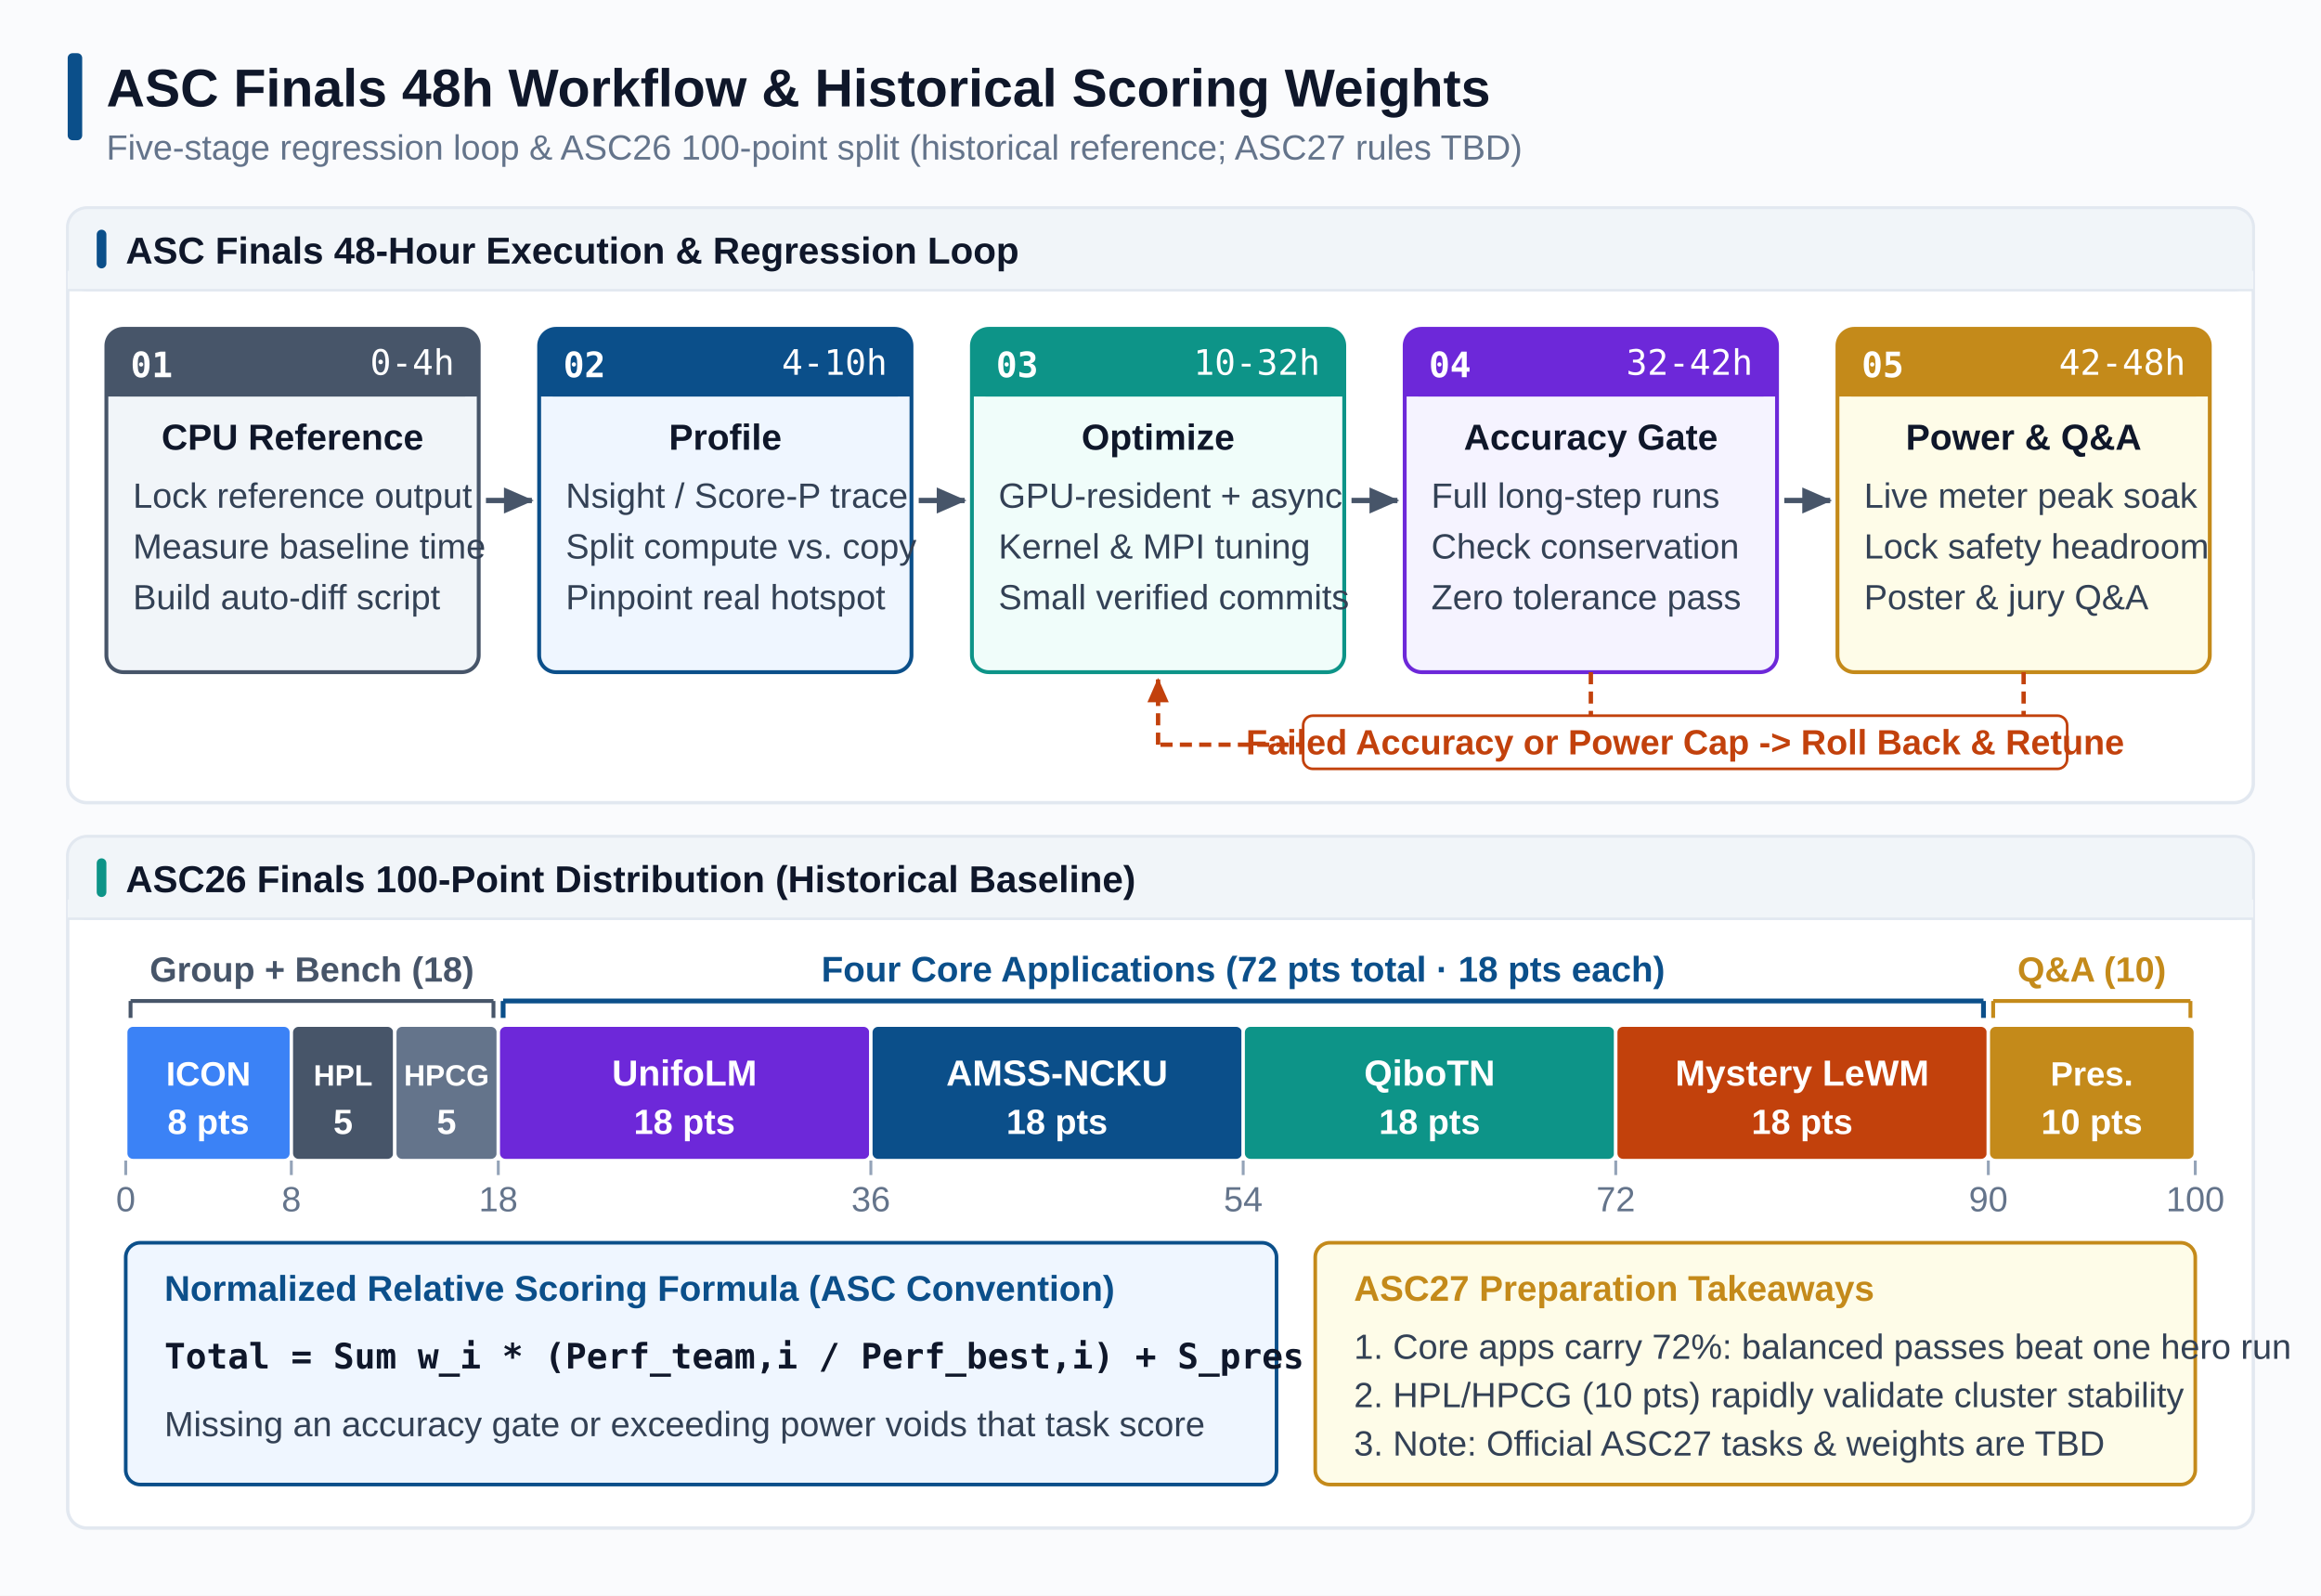
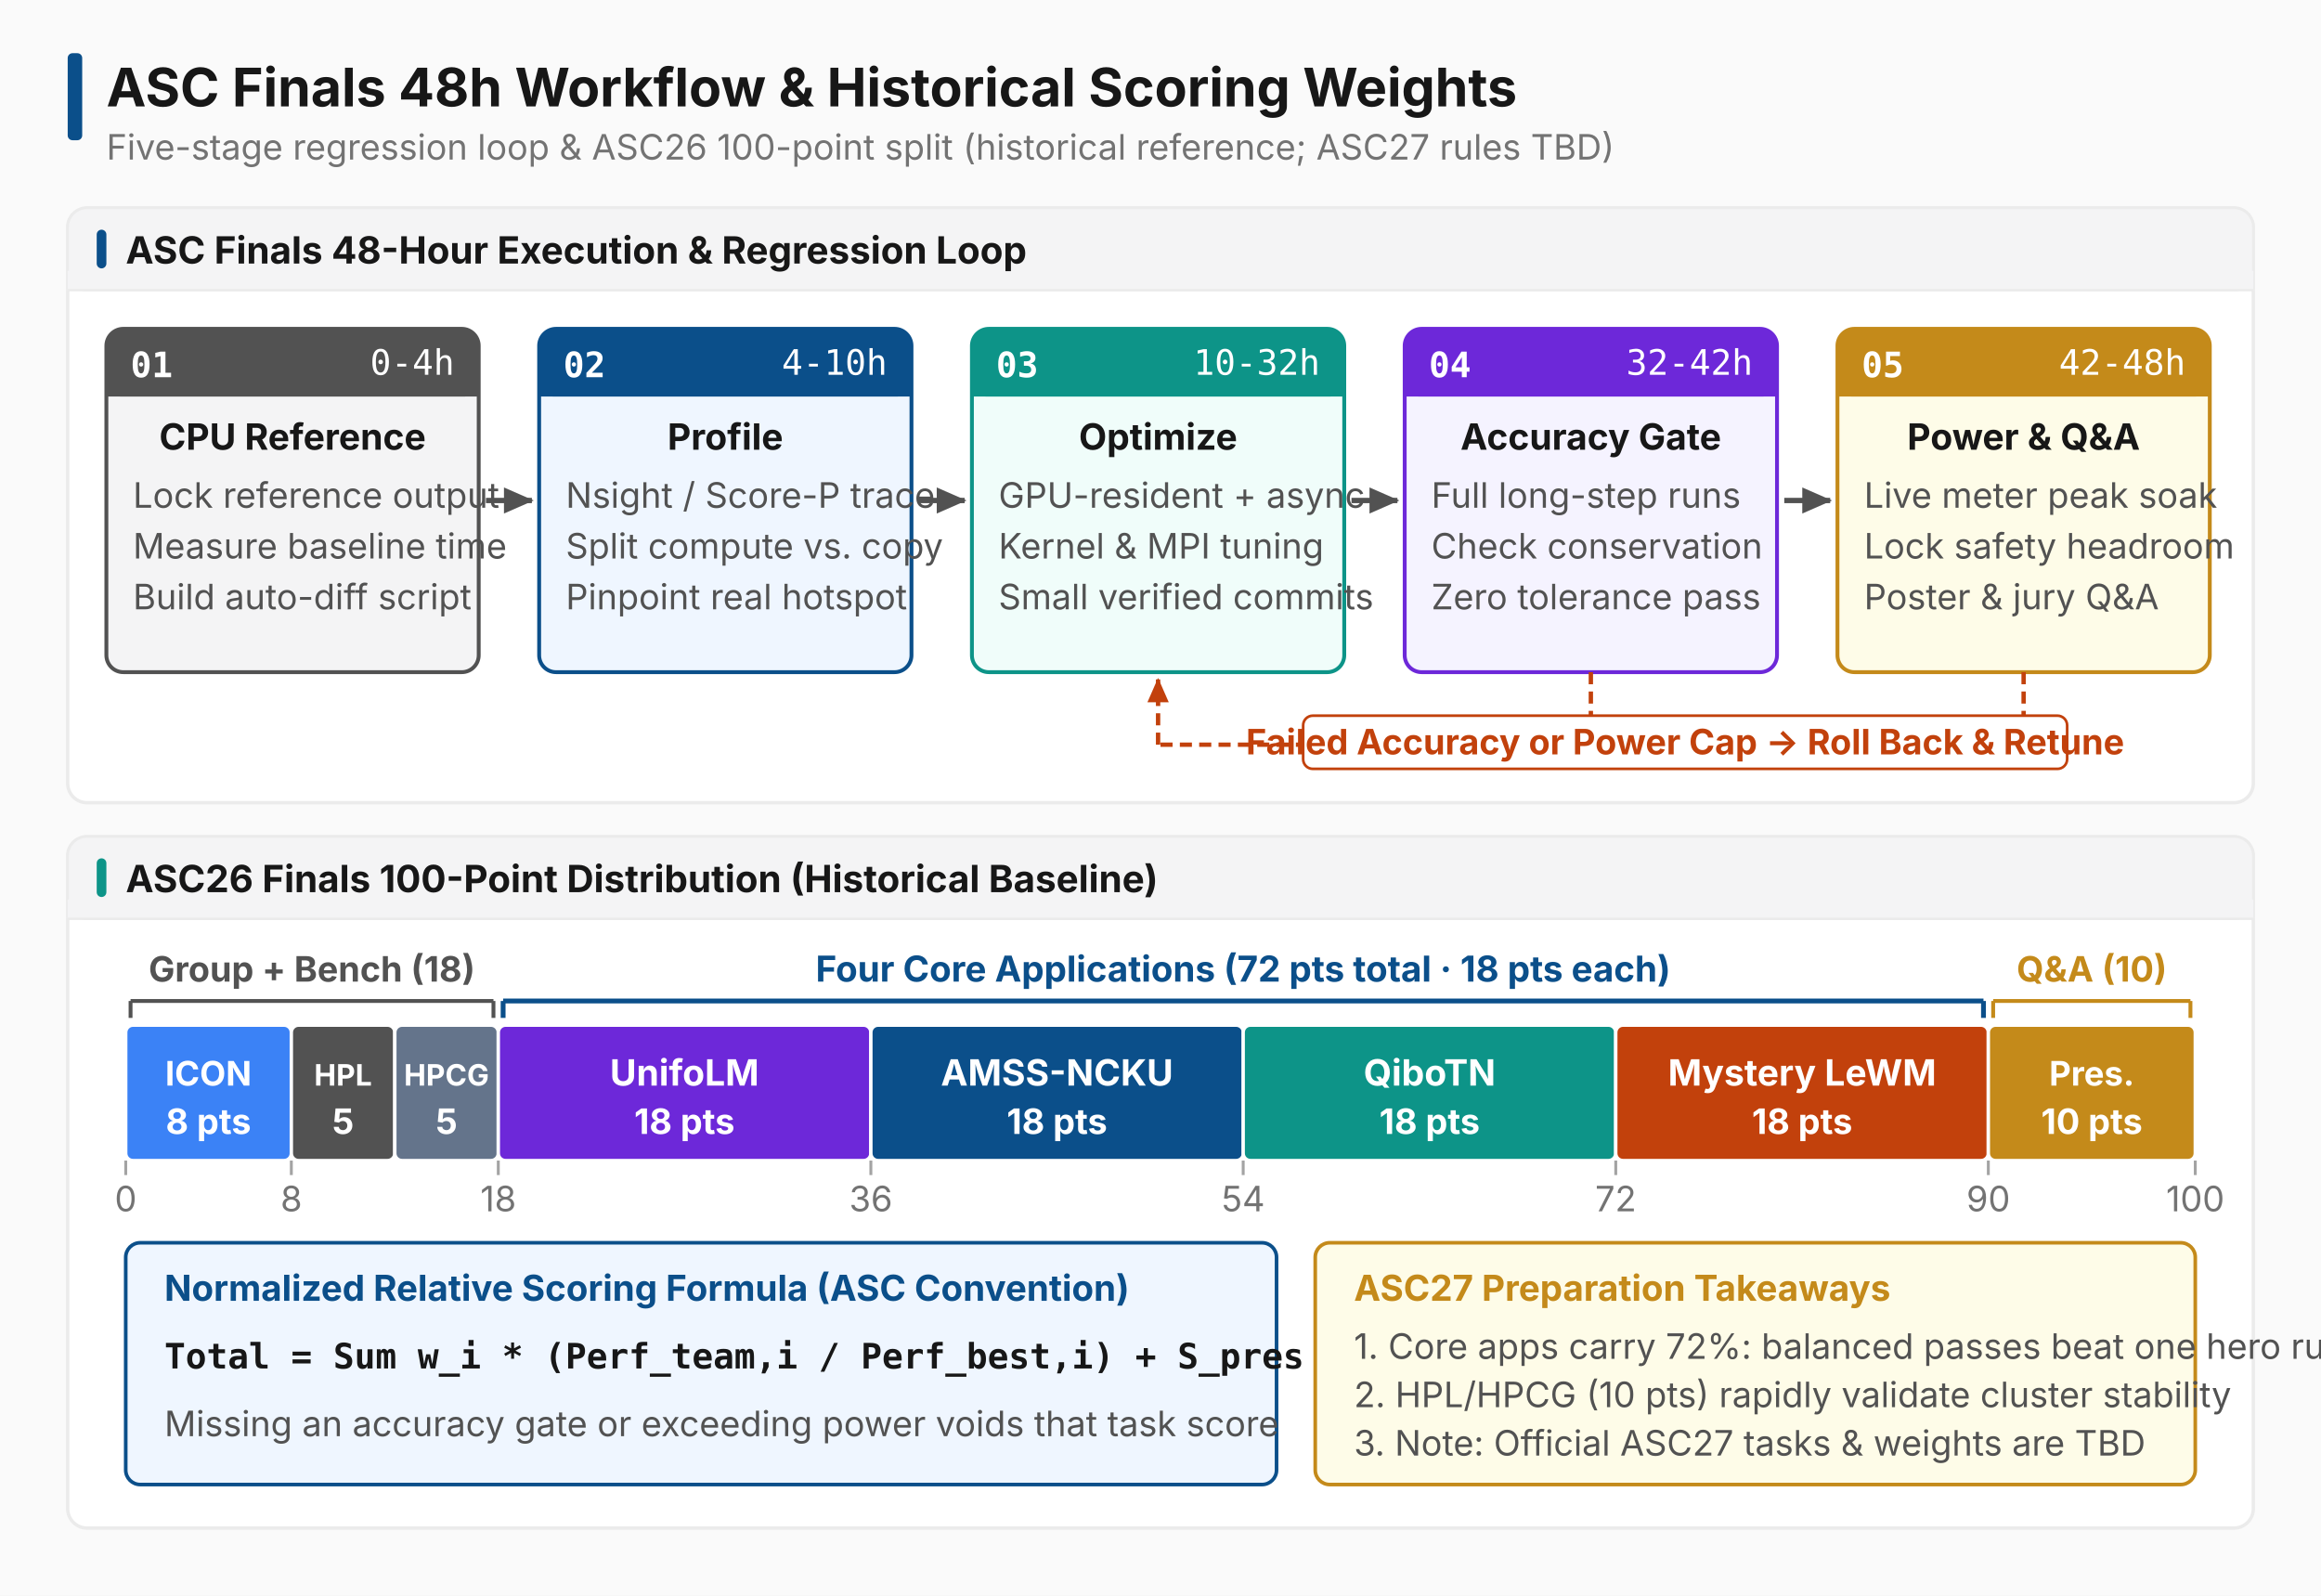
<svg xmlns="http://www.w3.org/2000/svg" width="960" height="660" viewBox="0 0 960 660">
  <defs>
    <marker id="arr" viewBox="0 0 10 10" refX="8.5" refY="5" markerWidth="7" markerHeight="7" orient="auto-start-reverse">
-       <path d="M 1 1.5 L 9 5 L 1 8.5 z" fill="#475569" />
+       <path d="M 1 1.5 L 9 5 L 1 8.5 z" fill="#525252" />
    </marker>
    <marker id="arr_blue" viewBox="0 0 10 10" refX="8.5" refY="5" markerWidth="7" markerHeight="7" orient="auto-start-reverse">
      <path d="M 1 1.5 L 9 5 L 1 8.5 z" fill="#0B4F8A" />
    </marker>
    <marker id="arr_teal" viewBox="0 0 10 10" refX="8.5" refY="5" markerWidth="7" markerHeight="7" orient="auto-start-reverse">
      <path d="M 1 1.5 L 9 5 L 1 8.5 z" fill="#0D9488" />
    </marker>
    <marker id="arr_coral" viewBox="0 0 10 10" refX="8.5" refY="5" markerWidth="7" markerHeight="7" orient="auto-start-reverse">
      <path d="M 1 1.5 L 9 5 L 1 8.5 z" fill="#C2410C" />
    </marker>
    <marker id="arr_gold" viewBox="0 0 10 10" refX="8.5" refY="5" markerWidth="7" markerHeight="7" orient="auto-start-reverse">
      <path d="M 1 1.5 L 9 5 L 1 8.5 z" fill="#C48A1A" />
    </marker>
    <marker id="arr_violet" viewBox="0 0 10 10" refX="8.5" refY="5" markerWidth="7" markerHeight="7" orient="auto-start-reverse">
      <path d="M 1 1.5 L 9 5 L 1 8.5 z" fill="#6D28D9" />
    </marker>
    <marker id="arr_muted" viewBox="0 0 10 10" refX="8.5" refY="5" markerWidth="7" markerHeight="7" orient="auto-start-reverse">
-       <path d="M 1 1.5 L 9 5 L 1 8.5 z" fill="#64748B" />
+       <path d="M 1 1.5 L 9 5 L 1 8.5 z" fill="#737373" />
    </marker>
  </defs>
-   <rect width="960" height="660" fill="#FAFBFD" />
+   <rect width="960" height="660" fill="#FAFAFA" />
  <rect x="28.0" y="22.0" width="6.0" height="36.0" rx="2.0" fill="#0B4F8A" stroke="none" stroke-width="1.5" />
-   <text x="44.0" y="44.0" font-family="Helvetica Neue, Arial, sans-serif" font-size="22" font-weight="bold" fill="#0F172A" text-anchor="start">ASC Finals 48h Workflow &amp; Historical Scoring Weights</text>
-   <text x="44.0" y="66.0" font-family="Helvetica Neue, Arial, sans-serif" font-size="14.5" font-weight="normal" fill="#64748B" text-anchor="start">Five-stage regression loop &amp; ASC26 100-point split (historical reference; ASC27 rules TBD)</text>
-   <rect x="28.0" y="86.0" width="904.0" height="246.0" rx="8.0" fill="#FFFFFF" stroke="#E2E8F0" stroke-width="1.4" />
-   <rect x="28.0" y="86.0" width="904.0" height="34.0" rx="8.0" fill="#F1F5F9" stroke="#E2E8F0" stroke-width="1.0" />
-   <rect x="28.0" y="112.0" width="904.0" height="8.0" rx="0.0" fill="#F1F5F9" stroke="none" stroke-width="1.5" />
-   <line x1="28.0" y1="120.0" x2="932.0" y2="120.0" stroke="#E2E8F0" stroke-width="1.0" />
+   <text x="44.0" y="44.0" font-family="Inter, Helvetica Neue, Arial, sans-serif" font-size="22" font-weight="bold" fill="#171717" text-anchor="start">ASC Finals 48h Workflow &amp; Historical Scoring Weights</text>
+   <text x="44.0" y="66.0" font-family="Inter, Helvetica Neue, Arial, sans-serif" font-size="14.5" font-weight="normal" fill="#737373" text-anchor="start">Five-stage regression loop &amp; ASC26 100-point split (historical reference; ASC27 rules TBD)</text>
+   <rect x="28.0" y="86.0" width="904.0" height="246.0" rx="8.0" fill="#FFFFFF" stroke="#EBEBEB" stroke-width="1.4" />
+   <rect x="28.0" y="86.0" width="904.0" height="34.0" rx="8.0" fill="#F4F4F5" stroke="#EBEBEB" stroke-width="1.0" />
+   <rect x="28.0" y="112.0" width="904.0" height="8.0" rx="0.0" fill="#F4F4F5" stroke="none" stroke-width="1.5" />
+   <line x1="28.0" y1="120.0" x2="932.0" y2="120.0" stroke="#EBEBEB" stroke-width="1.0" />
  <rect x="40.0" y="95.0" width="4.0" height="16.0" rx="2.0" fill="#0B4F8A" stroke="none" stroke-width="1.5" />
-   <text x="52.0" y="109.0" font-family="Helvetica Neue, Arial, sans-serif" font-size="15.5" font-weight="bold" fill="#0F172A" text-anchor="start">ASC Finals 48-Hour Execution &amp; Regression Loop</text>
-   <rect x="44.0" y="136.0" width="154.0" height="142.0" rx="7.0" fill="#F1F5F9" stroke="#475569" stroke-width="1.6" />
-   <rect x="44.0" y="136.0" width="154.0" height="28.0" rx="6.0" fill="#475569" stroke="none" stroke-width="1.5" />
-   <rect x="44.0" y="156.0" width="154.0" height="8.0" rx="0.0" fill="#475569" stroke="none" stroke-width="1.5" />
-   <text x="54.0" y="156.0" font-family="Menlo, DejaVu Sans Mono, monospace" font-size="14.5" font-weight="bold" fill="#FFFFFF" text-anchor="start">01</text>
-   <text x="188.0" y="155.0" font-family="Menlo, DejaVu Sans Mono, monospace" font-size="14.5" font-weight="normal" fill="#FFFFFF" text-anchor="end">0-4h</text>
-   <text x="121.0" y="186.0" font-family="Helvetica Neue, Arial, sans-serif" font-size="15" font-weight="bold" fill="#0F172A" text-anchor="middle">CPU Reference</text>
-   <text x="55.0" y="210.0" font-family="Helvetica Neue, Arial, sans-serif" font-size="14.5" font-weight="normal" fill="#334155" text-anchor="start">Lock reference output</text>
-   <text x="55.0" y="231.0" font-family="Helvetica Neue, Arial, sans-serif" font-size="14.5" font-weight="normal" fill="#334155" text-anchor="start">Measure baseline time</text>
-   <text x="55.0" y="252.0" font-family="Helvetica Neue, Arial, sans-serif" font-size="14.5" font-weight="normal" fill="#334155" text-anchor="start">Build auto-diff script</text>
-   <line x1="201.0" y1="207.0" x2="220.0" y2="207.0" stroke="#475569" stroke-width="2.2" marker-end="url(#arr)" />
+   <text x="52.0" y="109.0" font-family="Inter, Helvetica Neue, Arial, sans-serif" font-size="15.5" font-weight="bold" fill="#171717" text-anchor="start">ASC Finals 48-Hour Execution &amp; Regression Loop</text>
+   <rect x="44.0" y="136.0" width="154.0" height="142.0" rx="7.0" fill="#F4F4F5" stroke="#525252" stroke-width="1.6" />
+   <rect x="44.0" y="136.0" width="154.0" height="28.0" rx="6.0" fill="#525252" stroke="none" stroke-width="1.5" />
+   <rect x="44.0" y="156.0" width="154.0" height="8.0" rx="0.0" fill="#525252" stroke="none" stroke-width="1.5" />
+   <text x="54.0" y="156.0" font-family="SF Mono, Menlo, DejaVu Sans Mono, monospace" font-size="14.5" font-weight="bold" fill="#FFFFFF" text-anchor="start">01</text>
+   <text x="188.0" y="155.0" font-family="SF Mono, Menlo, DejaVu Sans Mono, monospace" font-size="14.5" font-weight="normal" fill="#FFFFFF" text-anchor="end">0-4h</text>
+   <text x="121.0" y="186.0" font-family="Inter, Helvetica Neue, Arial, sans-serif" font-size="15" font-weight="bold" fill="#171717" text-anchor="middle">CPU Reference</text>
+   <text x="55.0" y="210.0" font-family="Inter, Helvetica Neue, Arial, sans-serif" font-size="14.5" font-weight="normal" fill="#525252" text-anchor="start">Lock reference output</text>
+   <text x="55.0" y="231.0" font-family="Inter, Helvetica Neue, Arial, sans-serif" font-size="14.5" font-weight="normal" fill="#525252" text-anchor="start">Measure baseline time</text>
+   <text x="55.0" y="252.0" font-family="Inter, Helvetica Neue, Arial, sans-serif" font-size="14.5" font-weight="normal" fill="#525252" text-anchor="start">Build auto-diff script</text>
+   <line x1="201.0" y1="207.0" x2="220.0" y2="207.0" stroke="#525252" stroke-width="2.2" marker-end="url(#arr)" />
  <rect x="223.0" y="136.0" width="154.0" height="142.0" rx="7.0" fill="#EFF6FF" stroke="#0B4F8A" stroke-width="1.6" />
  <rect x="223.0" y="136.0" width="154.0" height="28.0" rx="6.0" fill="#0B4F8A" stroke="none" stroke-width="1.5" />
  <rect x="223.0" y="156.0" width="154.0" height="8.0" rx="0.0" fill="#0B4F8A" stroke="none" stroke-width="1.5" />
-   <text x="233.0" y="156.0" font-family="Menlo, DejaVu Sans Mono, monospace" font-size="14.5" font-weight="bold" fill="#FFFFFF" text-anchor="start">02</text>
-   <text x="367.0" y="155.0" font-family="Menlo, DejaVu Sans Mono, monospace" font-size="14.5" font-weight="normal" fill="#FFFFFF" text-anchor="end">4-10h</text>
-   <text x="300.0" y="186.0" font-family="Helvetica Neue, Arial, sans-serif" font-size="15" font-weight="bold" fill="#0F172A" text-anchor="middle">Profile</text>
-   <text x="234.0" y="210.0" font-family="Helvetica Neue, Arial, sans-serif" font-size="14.5" font-weight="normal" fill="#334155" text-anchor="start">Nsight / Score-P trace</text>
-   <text x="234.0" y="231.0" font-family="Helvetica Neue, Arial, sans-serif" font-size="14.5" font-weight="normal" fill="#334155" text-anchor="start">Split compute vs. copy</text>
-   <text x="234.0" y="252.0" font-family="Helvetica Neue, Arial, sans-serif" font-size="14.5" font-weight="normal" fill="#334155" text-anchor="start">Pinpoint real hotspot</text>
-   <line x1="380.0" y1="207.0" x2="399.0" y2="207.0" stroke="#475569" stroke-width="2.2" marker-end="url(#arr)" />
+   <text x="233.0" y="156.0" font-family="SF Mono, Menlo, DejaVu Sans Mono, monospace" font-size="14.5" font-weight="bold" fill="#FFFFFF" text-anchor="start">02</text>
+   <text x="367.0" y="155.0" font-family="SF Mono, Menlo, DejaVu Sans Mono, monospace" font-size="14.5" font-weight="normal" fill="#FFFFFF" text-anchor="end">4-10h</text>
+   <text x="300.0" y="186.0" font-family="Inter, Helvetica Neue, Arial, sans-serif" font-size="15" font-weight="bold" fill="#171717" text-anchor="middle">Profile</text>
+   <text x="234.0" y="210.0" font-family="Inter, Helvetica Neue, Arial, sans-serif" font-size="14.5" font-weight="normal" fill="#525252" text-anchor="start">Nsight / Score-P trace</text>
+   <text x="234.0" y="231.0" font-family="Inter, Helvetica Neue, Arial, sans-serif" font-size="14.5" font-weight="normal" fill="#525252" text-anchor="start">Split compute vs. copy</text>
+   <text x="234.0" y="252.0" font-family="Inter, Helvetica Neue, Arial, sans-serif" font-size="14.5" font-weight="normal" fill="#525252" text-anchor="start">Pinpoint real hotspot</text>
+   <line x1="380.0" y1="207.0" x2="399.0" y2="207.0" stroke="#525252" stroke-width="2.2" marker-end="url(#arr)" />
  <rect x="402.0" y="136.0" width="154.0" height="142.0" rx="7.0" fill="#F0FDFA" stroke="#0D9488" stroke-width="1.6" />
  <rect x="402.0" y="136.0" width="154.0" height="28.0" rx="6.0" fill="#0D9488" stroke="none" stroke-width="1.5" />
  <rect x="402.0" y="156.0" width="154.0" height="8.0" rx="0.0" fill="#0D9488" stroke="none" stroke-width="1.5" />
-   <text x="412.0" y="156.0" font-family="Menlo, DejaVu Sans Mono, monospace" font-size="14.5" font-weight="bold" fill="#FFFFFF" text-anchor="start">03</text>
-   <text x="546.0" y="155.0" font-family="Menlo, DejaVu Sans Mono, monospace" font-size="14.5" font-weight="normal" fill="#FFFFFF" text-anchor="end">10-32h</text>
-   <text x="479.0" y="186.0" font-family="Helvetica Neue, Arial, sans-serif" font-size="15" font-weight="bold" fill="#0F172A" text-anchor="middle">Optimize</text>
-   <text x="413.0" y="210.0" font-family="Helvetica Neue, Arial, sans-serif" font-size="14.5" font-weight="normal" fill="#334155" text-anchor="start">GPU-resident + async</text>
-   <text x="413.0" y="231.0" font-family="Helvetica Neue, Arial, sans-serif" font-size="14.5" font-weight="normal" fill="#334155" text-anchor="start">Kernel &amp; MPI tuning</text>
-   <text x="413.0" y="252.0" font-family="Helvetica Neue, Arial, sans-serif" font-size="14.5" font-weight="normal" fill="#334155" text-anchor="start">Small verified commits</text>
-   <line x1="559.0" y1="207.0" x2="578.0" y2="207.0" stroke="#475569" stroke-width="2.2" marker-end="url(#arr)" />
+   <text x="412.0" y="156.0" font-family="SF Mono, Menlo, DejaVu Sans Mono, monospace" font-size="14.5" font-weight="bold" fill="#FFFFFF" text-anchor="start">03</text>
+   <text x="546.0" y="155.0" font-family="SF Mono, Menlo, DejaVu Sans Mono, monospace" font-size="14.5" font-weight="normal" fill="#FFFFFF" text-anchor="end">10-32h</text>
+   <text x="479.0" y="186.0" font-family="Inter, Helvetica Neue, Arial, sans-serif" font-size="15" font-weight="bold" fill="#171717" text-anchor="middle">Optimize</text>
+   <text x="413.0" y="210.0" font-family="Inter, Helvetica Neue, Arial, sans-serif" font-size="14.5" font-weight="normal" fill="#525252" text-anchor="start">GPU-resident + async</text>
+   <text x="413.0" y="231.0" font-family="Inter, Helvetica Neue, Arial, sans-serif" font-size="14.5" font-weight="normal" fill="#525252" text-anchor="start">Kernel &amp; MPI tuning</text>
+   <text x="413.0" y="252.0" font-family="Inter, Helvetica Neue, Arial, sans-serif" font-size="14.5" font-weight="normal" fill="#525252" text-anchor="start">Small verified commits</text>
+   <line x1="559.0" y1="207.0" x2="578.0" y2="207.0" stroke="#525252" stroke-width="2.2" marker-end="url(#arr)" />
  <rect x="581.0" y="136.0" width="154.0" height="142.0" rx="7.0" fill="#F5F3FF" stroke="#6D28D9" stroke-width="1.6" />
  <rect x="581.0" y="136.0" width="154.0" height="28.0" rx="6.0" fill="#6D28D9" stroke="none" stroke-width="1.5" />
  <rect x="581.0" y="156.0" width="154.0" height="8.0" rx="0.0" fill="#6D28D9" stroke="none" stroke-width="1.5" />
-   <text x="591.0" y="156.0" font-family="Menlo, DejaVu Sans Mono, monospace" font-size="14.5" font-weight="bold" fill="#FFFFFF" text-anchor="start">04</text>
-   <text x="725.0" y="155.0" font-family="Menlo, DejaVu Sans Mono, monospace" font-size="14.5" font-weight="normal" fill="#FFFFFF" text-anchor="end">32-42h</text>
-   <text x="658.0" y="186.0" font-family="Helvetica Neue, Arial, sans-serif" font-size="15" font-weight="bold" fill="#0F172A" text-anchor="middle">Accuracy Gate</text>
-   <text x="592.0" y="210.0" font-family="Helvetica Neue, Arial, sans-serif" font-size="14.5" font-weight="normal" fill="#334155" text-anchor="start">Full long-step runs</text>
-   <text x="592.0" y="231.0" font-family="Helvetica Neue, Arial, sans-serif" font-size="14.5" font-weight="normal" fill="#334155" text-anchor="start">Check conservation</text>
-   <text x="592.0" y="252.0" font-family="Helvetica Neue, Arial, sans-serif" font-size="14.5" font-weight="normal" fill="#334155" text-anchor="start">Zero tolerance pass</text>
-   <line x1="738.0" y1="207.0" x2="757.0" y2="207.0" stroke="#475569" stroke-width="2.2" marker-end="url(#arr)" />
+   <text x="591.0" y="156.0" font-family="SF Mono, Menlo, DejaVu Sans Mono, monospace" font-size="14.5" font-weight="bold" fill="#FFFFFF" text-anchor="start">04</text>
+   <text x="725.0" y="155.0" font-family="SF Mono, Menlo, DejaVu Sans Mono, monospace" font-size="14.5" font-weight="normal" fill="#FFFFFF" text-anchor="end">32-42h</text>
+   <text x="658.0" y="186.0" font-family="Inter, Helvetica Neue, Arial, sans-serif" font-size="15" font-weight="bold" fill="#171717" text-anchor="middle">Accuracy Gate</text>
+   <text x="592.0" y="210.0" font-family="Inter, Helvetica Neue, Arial, sans-serif" font-size="14.5" font-weight="normal" fill="#525252" text-anchor="start">Full long-step runs</text>
+   <text x="592.0" y="231.0" font-family="Inter, Helvetica Neue, Arial, sans-serif" font-size="14.5" font-weight="normal" fill="#525252" text-anchor="start">Check conservation</text>
+   <text x="592.0" y="252.0" font-family="Inter, Helvetica Neue, Arial, sans-serif" font-size="14.5" font-weight="normal" fill="#525252" text-anchor="start">Zero tolerance pass</text>
+   <line x1="738.0" y1="207.0" x2="757.0" y2="207.0" stroke="#525252" stroke-width="2.2" marker-end="url(#arr)" />
  <rect x="760.0" y="136.0" width="154.0" height="142.0" rx="7.0" fill="#FEFCE8" stroke="#C48A1A" stroke-width="1.6" />
  <rect x="760.0" y="136.0" width="154.0" height="28.0" rx="6.0" fill="#C48A1A" stroke="none" stroke-width="1.5" />
  <rect x="760.0" y="156.0" width="154.0" height="8.0" rx="0.0" fill="#C48A1A" stroke="none" stroke-width="1.5" />
-   <text x="770.0" y="156.0" font-family="Menlo, DejaVu Sans Mono, monospace" font-size="14.5" font-weight="bold" fill="#FFFFFF" text-anchor="start">05</text>
-   <text x="904.0" y="155.0" font-family="Menlo, DejaVu Sans Mono, monospace" font-size="14.5" font-weight="normal" fill="#FFFFFF" text-anchor="end">42-48h</text>
-   <text x="837.0" y="186.0" font-family="Helvetica Neue, Arial, sans-serif" font-size="15" font-weight="bold" fill="#0F172A" text-anchor="middle">Power &amp; Q&amp;A</text>
-   <text x="771.0" y="210.0" font-family="Helvetica Neue, Arial, sans-serif" font-size="14.5" font-weight="normal" fill="#334155" text-anchor="start">Live meter peak soak</text>
-   <text x="771.0" y="231.0" font-family="Helvetica Neue, Arial, sans-serif" font-size="14.5" font-weight="normal" fill="#334155" text-anchor="start">Lock safety headroom</text>
-   <text x="771.0" y="252.0" font-family="Helvetica Neue, Arial, sans-serif" font-size="14.5" font-weight="normal" fill="#334155" text-anchor="start">Poster &amp; jury Q&amp;A</text>
+   <text x="770.0" y="156.0" font-family="SF Mono, Menlo, DejaVu Sans Mono, monospace" font-size="14.5" font-weight="bold" fill="#FFFFFF" text-anchor="start">05</text>
+   <text x="904.0" y="155.0" font-family="SF Mono, Menlo, DejaVu Sans Mono, monospace" font-size="14.5" font-weight="normal" fill="#FFFFFF" text-anchor="end">42-48h</text>
+   <text x="837.0" y="186.0" font-family="Inter, Helvetica Neue, Arial, sans-serif" font-size="15" font-weight="bold" fill="#171717" text-anchor="middle">Power &amp; Q&amp;A</text>
+   <text x="771.0" y="210.0" font-family="Inter, Helvetica Neue, Arial, sans-serif" font-size="14.5" font-weight="normal" fill="#525252" text-anchor="start">Live meter peak soak</text>
+   <text x="771.0" y="231.0" font-family="Inter, Helvetica Neue, Arial, sans-serif" font-size="14.5" font-weight="normal" fill="#525252" text-anchor="start">Lock safety headroom</text>
+   <text x="771.0" y="252.0" font-family="Inter, Helvetica Neue, Arial, sans-serif" font-size="14.5" font-weight="normal" fill="#525252" text-anchor="start">Poster &amp; jury Q&amp;A</text>
  <line x1="837.0" y1="278.0" x2="837.0" y2="308.0" stroke="#C2410C" stroke-width="1.8" stroke-dasharray="5,3" />
  <line x1="658.0" y1="278.0" x2="658.0" y2="308.0" stroke="#C2410C" stroke-width="1.8" stroke-dasharray="5,3" />
  <line x1="837.0" y1="308.0" x2="479.0" y2="308.0" stroke="#C2410C" stroke-width="1.8" stroke-dasharray="5,3" />
  <line x1="479.0" y1="308.0" x2="479.0" y2="281.0" stroke="#C2410C" stroke-width="1.8" stroke-dasharray="5,3" marker-end="url(#arr_coral)" />
  <rect x="539.0" y="296.0" width="316.0" height="22.0" rx="4.0" fill="#FFFFFF" stroke="#C2410C" stroke-width="1.1" />
-   <text x="697.0" y="312.0" font-family="Helvetica Neue, Arial, sans-serif" font-size="14.5" font-weight="bold" fill="#C2410C" text-anchor="middle">Failed Accuracy or Power Cap -&gt; Roll Back &amp; Retune</text>
-   <rect x="28.0" y="346.0" width="904.0" height="286.0" rx="8.0" fill="#FFFFFF" stroke="#E2E8F0" stroke-width="1.4" />
-   <rect x="28.0" y="346.0" width="904.0" height="34.0" rx="8.0" fill="#F1F5F9" stroke="#E2E8F0" stroke-width="1.0" />
-   <rect x="28.0" y="372.0" width="904.0" height="8.0" rx="0.0" fill="#F1F5F9" stroke="none" stroke-width="1.5" />
-   <line x1="28.0" y1="380.0" x2="932.0" y2="380.0" stroke="#E2E8F0" stroke-width="1.0" />
+   <text x="697.0" y="312.0" font-family="Inter, Helvetica Neue, Arial, sans-serif" font-size="14.5" font-weight="bold" fill="#C2410C" text-anchor="middle">Failed Accuracy or Power Cap -&gt; Roll Back &amp; Retune</text>
+   <rect x="28.0" y="346.0" width="904.0" height="286.0" rx="8.0" fill="#FFFFFF" stroke="#EBEBEB" stroke-width="1.4" />
+   <rect x="28.0" y="346.0" width="904.0" height="34.0" rx="8.0" fill="#F4F4F5" stroke="#EBEBEB" stroke-width="1.0" />
+   <rect x="28.0" y="372.0" width="904.0" height="8.0" rx="0.0" fill="#F4F4F5" stroke="none" stroke-width="1.5" />
+   <line x1="28.0" y1="380.0" x2="932.0" y2="380.0" stroke="#EBEBEB" stroke-width="1.0" />
  <rect x="40.0" y="355.0" width="4.0" height="16.0" rx="2.0" fill="#0D9488" stroke="none" stroke-width="1.5" />
-   <text x="52.0" y="369.0" font-family="Helvetica Neue, Arial, sans-serif" font-size="15.5" font-weight="bold" fill="#0F172A" text-anchor="start">ASC26 Finals 100-Point Distribution (Historical Baseline)</text>
+   <text x="52.0" y="369.0" font-family="Inter, Helvetica Neue, Arial, sans-serif" font-size="15.5" font-weight="bold" fill="#171717" text-anchor="start">ASC26 Finals 100-Point Distribution (Historical Baseline)</text>
  <rect x="52.0" y="424.0" width="68.5" height="56.0" rx="3.0" fill="#3B82F6" stroke="#FFFFFF" stroke-width="1.4" />
-   <text x="86.2" y="449.0" font-family="Helvetica Neue, Arial, sans-serif" font-size="14.0" font-weight="bold" fill="#FFFFFF" text-anchor="middle">ICON</text>
-   <text x="86.2" y="469.0" font-family="Helvetica Neue, Arial, sans-serif" font-size="14.5" font-weight="bold" fill="#FFFFFF" text-anchor="middle">8 pts</text>
-   <rect x="120.5" y="424.0" width="42.8" height="56.0" rx="3.0" fill="#475569" stroke="#FFFFFF" stroke-width="1.4" />
-   <text x="141.9" y="449.0" font-family="Helvetica Neue, Arial, sans-serif" font-size="12.2" font-weight="bold" fill="#FFFFFF" text-anchor="middle">HPL</text>
-   <text x="141.9" y="469.0" font-family="Helvetica Neue, Arial, sans-serif" font-size="14.5" font-weight="bold" fill="#FFFFFF" text-anchor="middle">5</text>
+   <text x="86.2" y="449.0" font-family="Inter, Helvetica Neue, Arial, sans-serif" font-size="14.0" font-weight="bold" fill="#FFFFFF" text-anchor="middle">ICON</text>
+   <text x="86.2" y="469.0" font-family="Inter, Helvetica Neue, Arial, sans-serif" font-size="14.5" font-weight="bold" fill="#FFFFFF" text-anchor="middle">8 pts</text>
+   <rect x="120.5" y="424.0" width="42.8" height="56.0" rx="3.0" fill="#525252" stroke="#FFFFFF" stroke-width="1.4" />
+   <text x="141.9" y="449.0" font-family="Inter, Helvetica Neue, Arial, sans-serif" font-size="12.2" font-weight="bold" fill="#FFFFFF" text-anchor="middle">HPL</text>
+   <text x="141.9" y="469.0" font-family="Inter, Helvetica Neue, Arial, sans-serif" font-size="14.5" font-weight="bold" fill="#FFFFFF" text-anchor="middle">5</text>
  <rect x="163.3" y="424.0" width="42.8" height="56.0" rx="3.0" fill="#64748B" stroke="#FFFFFF" stroke-width="1.4" />
-   <text x="184.7" y="449.0" font-family="Helvetica Neue, Arial, sans-serif" font-size="12.2" font-weight="bold" fill="#FFFFFF" text-anchor="middle">HPCG</text>
-   <text x="184.7" y="469.0" font-family="Helvetica Neue, Arial, sans-serif" font-size="14.5" font-weight="bold" fill="#FFFFFF" text-anchor="middle">5</text>
+   <text x="184.7" y="449.0" font-family="Inter, Helvetica Neue, Arial, sans-serif" font-size="12.2" font-weight="bold" fill="#FFFFFF" text-anchor="middle">HPCG</text>
+   <text x="184.7" y="469.0" font-family="Inter, Helvetica Neue, Arial, sans-serif" font-size="14.5" font-weight="bold" fill="#FFFFFF" text-anchor="middle">5</text>
  <rect x="206.1" y="424.0" width="154.1" height="56.0" rx="3.0" fill="#6D28D9" stroke="#FFFFFF" stroke-width="1.4" />
-   <text x="283.1" y="449.0" font-family="Helvetica Neue, Arial, sans-serif" font-size="15.0" font-weight="bold" fill="#FFFFFF" text-anchor="middle">UnifoLM</text>
-   <text x="283.1" y="469.0" font-family="Helvetica Neue, Arial, sans-serif" font-size="14.5" font-weight="bold" fill="#FFFFFF" text-anchor="middle">18 pts</text>
+   <text x="283.1" y="449.0" font-family="Inter, Helvetica Neue, Arial, sans-serif" font-size="15.0" font-weight="bold" fill="#FFFFFF" text-anchor="middle">UnifoLM</text>
+   <text x="283.1" y="469.0" font-family="Inter, Helvetica Neue, Arial, sans-serif" font-size="14.5" font-weight="bold" fill="#FFFFFF" text-anchor="middle">18 pts</text>
  <rect x="360.2" y="424.0" width="154.1" height="56.0" rx="3.0" fill="#0B4F8A" stroke="#FFFFFF" stroke-width="1.4" />
-   <text x="437.2" y="449.0" font-family="Helvetica Neue, Arial, sans-serif" font-size="15.0" font-weight="bold" fill="#FFFFFF" text-anchor="middle">AMSS-NCKU</text>
-   <text x="437.2" y="469.0" font-family="Helvetica Neue, Arial, sans-serif" font-size="14.5" font-weight="bold" fill="#FFFFFF" text-anchor="middle">18 pts</text>
+   <text x="437.2" y="449.0" font-family="Inter, Helvetica Neue, Arial, sans-serif" font-size="15.0" font-weight="bold" fill="#FFFFFF" text-anchor="middle">AMSS-NCKU</text>
+   <text x="437.2" y="469.0" font-family="Inter, Helvetica Neue, Arial, sans-serif" font-size="14.5" font-weight="bold" fill="#FFFFFF" text-anchor="middle">18 pts</text>
  <rect x="514.2" y="424.0" width="154.1" height="56.0" rx="3.0" fill="#0D9488" stroke="#FFFFFF" stroke-width="1.4" />
-   <text x="591.3" y="449.0" font-family="Helvetica Neue, Arial, sans-serif" font-size="15.0" font-weight="bold" fill="#FFFFFF" text-anchor="middle">QiboTN</text>
-   <text x="591.3" y="469.0" font-family="Helvetica Neue, Arial, sans-serif" font-size="14.5" font-weight="bold" fill="#FFFFFF" text-anchor="middle">18 pts</text>
+   <text x="591.3" y="449.0" font-family="Inter, Helvetica Neue, Arial, sans-serif" font-size="15.0" font-weight="bold" fill="#FFFFFF" text-anchor="middle">QiboTN</text>
+   <text x="591.3" y="469.0" font-family="Inter, Helvetica Neue, Arial, sans-serif" font-size="14.5" font-weight="bold" fill="#FFFFFF" text-anchor="middle">18 pts</text>
  <rect x="668.3" y="424.0" width="154.1" height="56.0" rx="3.0" fill="#C2410C" stroke="#FFFFFF" stroke-width="1.4" />
-   <text x="745.4" y="449.0" font-family="Helvetica Neue, Arial, sans-serif" font-size="15.0" font-weight="bold" fill="#FFFFFF" text-anchor="middle">Mystery LeWM</text>
-   <text x="745.4" y="469.0" font-family="Helvetica Neue, Arial, sans-serif" font-size="14.5" font-weight="bold" fill="#FFFFFF" text-anchor="middle">18 pts</text>
+   <text x="745.4" y="449.0" font-family="Inter, Helvetica Neue, Arial, sans-serif" font-size="15.0" font-weight="bold" fill="#FFFFFF" text-anchor="middle">Mystery LeWM</text>
+   <text x="745.4" y="469.0" font-family="Inter, Helvetica Neue, Arial, sans-serif" font-size="14.5" font-weight="bold" fill="#FFFFFF" text-anchor="middle">18 pts</text>
  <rect x="822.4" y="424.0" width="85.6" height="56.0" rx="3.0" fill="#C48A1A" stroke="#FFFFFF" stroke-width="1.4" />
-   <text x="865.2" y="449.0" font-family="Helvetica Neue, Arial, sans-serif" font-size="14.0" font-weight="bold" fill="#FFFFFF" text-anchor="middle">Pres.</text>
-   <text x="865.2" y="469.0" font-family="Helvetica Neue, Arial, sans-serif" font-size="14.5" font-weight="bold" fill="#FFFFFF" text-anchor="middle">10 pts</text>
-   <line x1="54.0" y1="414.0" x2="204.1" y2="414.0" stroke="#475569" stroke-width="1.6" />
-   <line x1="54.0" y1="414.0" x2="54.0" y2="421.0" stroke="#475569" stroke-width="1.6" />
-   <line x1="204.1" y1="414.0" x2="204.1" y2="421.0" stroke="#475569" stroke-width="1.6" />
-   <text x="129.0" y="406.0" font-family="Helvetica Neue, Arial, sans-serif" font-size="14.5" font-weight="bold" fill="#475569" text-anchor="middle">Group + Bench (18)</text>
+   <text x="865.2" y="449.0" font-family="Inter, Helvetica Neue, Arial, sans-serif" font-size="14.0" font-weight="bold" fill="#FFFFFF" text-anchor="middle">Pres.</text>
+   <text x="865.2" y="469.0" font-family="Inter, Helvetica Neue, Arial, sans-serif" font-size="14.5" font-weight="bold" fill="#FFFFFF" text-anchor="middle">10 pts</text>
+   <line x1="54.0" y1="414.0" x2="204.1" y2="414.0" stroke="#525252" stroke-width="1.6" />
+   <line x1="54.0" y1="414.0" x2="54.0" y2="421.0" stroke="#525252" stroke-width="1.6" />
+   <line x1="204.1" y1="414.0" x2="204.1" y2="421.0" stroke="#525252" stroke-width="1.6" />
+   <text x="129.0" y="406.0" font-family="Inter, Helvetica Neue, Arial, sans-serif" font-size="14.5" font-weight="bold" fill="#525252" text-anchor="middle">Group + Bench (18)</text>
  <line x1="208.1" y1="414.0" x2="820.4" y2="414.0" stroke="#0B4F8A" stroke-width="2.0" />
  <line x1="208.1" y1="414.0" x2="208.1" y2="421.0" stroke="#0B4F8A" stroke-width="2.0" />
  <line x1="820.4" y1="414.0" x2="820.4" y2="421.0" stroke="#0B4F8A" stroke-width="2.0" />
-   <text x="514.2" y="406.0" font-family="Helvetica Neue, Arial, sans-serif" font-size="14.8" font-weight="bold" fill="#0B4F8A" text-anchor="middle">Four Core Applications (72 pts total · 18 pts each)</text>
+   <text x="514.2" y="406.0" font-family="Inter, Helvetica Neue, Arial, sans-serif" font-size="14.8" font-weight="bold" fill="#0B4F8A" text-anchor="middle">Four Core Applications (72 pts total · 18 pts each)</text>
  <line x1="824.4" y1="414.0" x2="906.0" y2="414.0" stroke="#C48A1A" stroke-width="1.6" />
  <line x1="824.4" y1="414.0" x2="824.4" y2="421.0" stroke="#C48A1A" stroke-width="1.6" />
  <line x1="906.0" y1="414.0" x2="906.0" y2="421.0" stroke="#C48A1A" stroke-width="1.6" />
-   <text x="865.2" y="406.0" font-family="Helvetica Neue, Arial, sans-serif" font-size="14.5" font-weight="bold" fill="#C48A1A" text-anchor="middle">Q&amp;A (10)</text>
-   <line x1="52.0" y1="480.0" x2="52.0" y2="486.0" stroke="#94A3B8" stroke-width="1.2" />
-   <text x="52.0" y="501.0" font-family="Helvetica Neue, Arial, sans-serif" font-size="14.5" font-weight="normal" fill="#64748B" text-anchor="middle">0</text>
-   <line x1="120.5" y1="480.0" x2="120.5" y2="486.0" stroke="#94A3B8" stroke-width="1.2" />
-   <text x="120.5" y="501.0" font-family="Helvetica Neue, Arial, sans-serif" font-size="14.5" font-weight="normal" fill="#64748B" text-anchor="middle">8</text>
-   <line x1="206.1" y1="480.0" x2="206.1" y2="486.0" stroke="#94A3B8" stroke-width="1.2" />
-   <text x="206.1" y="501.0" font-family="Helvetica Neue, Arial, sans-serif" font-size="14.5" font-weight="normal" fill="#64748B" text-anchor="middle">18</text>
-   <line x1="360.2" y1="480.0" x2="360.2" y2="486.0" stroke="#94A3B8" stroke-width="1.2" />
-   <text x="360.2" y="501.0" font-family="Helvetica Neue, Arial, sans-serif" font-size="14.5" font-weight="normal" fill="#64748B" text-anchor="middle">36</text>
-   <line x1="514.2" y1="480.0" x2="514.2" y2="486.0" stroke="#94A3B8" stroke-width="1.2" />
-   <text x="514.2" y="501.0" font-family="Helvetica Neue, Arial, sans-serif" font-size="14.5" font-weight="normal" fill="#64748B" text-anchor="middle">54</text>
-   <line x1="668.3" y1="480.0" x2="668.3" y2="486.0" stroke="#94A3B8" stroke-width="1.2" />
-   <text x="668.3" y="501.0" font-family="Helvetica Neue, Arial, sans-serif" font-size="14.5" font-weight="normal" fill="#64748B" text-anchor="middle">72</text>
-   <line x1="822.4" y1="480.0" x2="822.4" y2="486.0" stroke="#94A3B8" stroke-width="1.2" />
-   <text x="822.4" y="501.0" font-family="Helvetica Neue, Arial, sans-serif" font-size="14.5" font-weight="normal" fill="#64748B" text-anchor="middle">90</text>
-   <line x1="908.0" y1="480.0" x2="908.0" y2="486.0" stroke="#94A3B8" stroke-width="1.2" />
-   <text x="908.0" y="501.0" font-family="Helvetica Neue, Arial, sans-serif" font-size="14.5" font-weight="normal" fill="#64748B" text-anchor="middle">100</text>
+   <text x="865.2" y="406.0" font-family="Inter, Helvetica Neue, Arial, sans-serif" font-size="14.5" font-weight="bold" fill="#C48A1A" text-anchor="middle">Q&amp;A (10)</text>
+   <line x1="52.0" y1="480.0" x2="52.0" y2="486.0" stroke="#A3A3A3" stroke-width="1.2" />
+   <text x="52.0" y="501.0" font-family="Inter, Helvetica Neue, Arial, sans-serif" font-size="14.5" font-weight="normal" fill="#737373" text-anchor="middle">0</text>
+   <line x1="120.5" y1="480.0" x2="120.5" y2="486.0" stroke="#A3A3A3" stroke-width="1.2" />
+   <text x="120.5" y="501.0" font-family="Inter, Helvetica Neue, Arial, sans-serif" font-size="14.5" font-weight="normal" fill="#737373" text-anchor="middle">8</text>
+   <line x1="206.1" y1="480.0" x2="206.1" y2="486.0" stroke="#A3A3A3" stroke-width="1.2" />
+   <text x="206.1" y="501.0" font-family="Inter, Helvetica Neue, Arial, sans-serif" font-size="14.5" font-weight="normal" fill="#737373" text-anchor="middle">18</text>
+   <line x1="360.2" y1="480.0" x2="360.2" y2="486.0" stroke="#A3A3A3" stroke-width="1.2" />
+   <text x="360.2" y="501.0" font-family="Inter, Helvetica Neue, Arial, sans-serif" font-size="14.5" font-weight="normal" fill="#737373" text-anchor="middle">36</text>
+   <line x1="514.2" y1="480.0" x2="514.2" y2="486.0" stroke="#A3A3A3" stroke-width="1.2" />
+   <text x="514.2" y="501.0" font-family="Inter, Helvetica Neue, Arial, sans-serif" font-size="14.5" font-weight="normal" fill="#737373" text-anchor="middle">54</text>
+   <line x1="668.3" y1="480.0" x2="668.3" y2="486.0" stroke="#A3A3A3" stroke-width="1.2" />
+   <text x="668.3" y="501.0" font-family="Inter, Helvetica Neue, Arial, sans-serif" font-size="14.5" font-weight="normal" fill="#737373" text-anchor="middle">72</text>
+   <line x1="822.4" y1="480.0" x2="822.4" y2="486.0" stroke="#A3A3A3" stroke-width="1.2" />
+   <text x="822.4" y="501.0" font-family="Inter, Helvetica Neue, Arial, sans-serif" font-size="14.5" font-weight="normal" fill="#737373" text-anchor="middle">90</text>
+   <line x1="908.0" y1="480.0" x2="908.0" y2="486.0" stroke="#A3A3A3" stroke-width="1.2" />
+   <text x="908.0" y="501.0" font-family="Inter, Helvetica Neue, Arial, sans-serif" font-size="14.5" font-weight="normal" fill="#737373" text-anchor="middle">100</text>
  <rect x="52.0" y="514.0" width="476.0" height="100.0" rx="6.0" fill="#EFF6FF" stroke="#0B4F8A" stroke-width="1.5" />
-   <text x="68.0" y="538.0" font-family="Helvetica Neue, Arial, sans-serif" font-size="14.8" font-weight="bold" fill="#0B4F8A" text-anchor="start">Normalized Relative Scoring Formula (ASC Convention)</text>
-   <text x="68.0" y="566.0" font-family="Menlo, DejaVu Sans Mono, monospace" font-size="14.5" font-weight="bold" fill="#0F172A" text-anchor="start">Total = Sum w_i * (Perf_team,i / Perf_best,i) + S_pres</text>
-   <text x="68.0" y="594.0" font-family="Helvetica Neue, Arial, sans-serif" font-size="14.5" font-weight="normal" fill="#334155" text-anchor="start">Missing an accuracy gate or exceeding power voids that task score</text>
+   <text x="68.0" y="538.0" font-family="Inter, Helvetica Neue, Arial, sans-serif" font-size="14.8" font-weight="bold" fill="#0B4F8A" text-anchor="start">Normalized Relative Scoring Formula (ASC Convention)</text>
+   <text x="68.0" y="566.0" font-family="SF Mono, Menlo, DejaVu Sans Mono, monospace" font-size="14.5" font-weight="bold" fill="#171717" text-anchor="start">Total = Sum w_i * (Perf_team,i / Perf_best,i) + S_pres</text>
+   <text x="68.0" y="594.0" font-family="Inter, Helvetica Neue, Arial, sans-serif" font-size="14.5" font-weight="normal" fill="#525252" text-anchor="start">Missing an accuracy gate or exceeding power voids that task score</text>
  <rect x="544.0" y="514.0" width="364.0" height="100.0" rx="6.0" fill="#FEFCE8" stroke="#C48A1A" stroke-width="1.5" />
-   <text x="560.0" y="538.0" font-family="Helvetica Neue, Arial, sans-serif" font-size="14.8" font-weight="bold" fill="#C48A1A" text-anchor="start">ASC27 Preparation Takeaways</text>
-   <text x="560.0" y="562.0" font-family="Helvetica Neue, Arial, sans-serif" font-size="14.5" font-weight="normal" fill="#334155" text-anchor="start">1. Core apps carry 72%: balanced passes beat one hero run</text>
-   <text x="560.0" y="582.0" font-family="Helvetica Neue, Arial, sans-serif" font-size="14.5" font-weight="normal" fill="#334155" text-anchor="start">2. HPL/HPCG (10 pts) rapidly validate cluster stability</text>
-   <text x="560.0" y="602.0" font-family="Helvetica Neue, Arial, sans-serif" font-size="14.5" font-weight="normal" fill="#334155" text-anchor="start">3. Note: Official ASC27 tasks &amp; weights are TBD</text>
+   <text x="560.0" y="538.0" font-family="Inter, Helvetica Neue, Arial, sans-serif" font-size="14.8" font-weight="bold" fill="#C48A1A" text-anchor="start">ASC27 Preparation Takeaways</text>
+   <text x="560.0" y="562.0" font-family="Inter, Helvetica Neue, Arial, sans-serif" font-size="14.5" font-weight="normal" fill="#525252" text-anchor="start">1. Core apps carry 72%: balanced passes beat one hero run</text>
+   <text x="560.0" y="582.0" font-family="Inter, Helvetica Neue, Arial, sans-serif" font-size="14.5" font-weight="normal" fill="#525252" text-anchor="start">2. HPL/HPCG (10 pts) rapidly validate cluster stability</text>
+   <text x="560.0" y="602.0" font-family="Inter, Helvetica Neue, Arial, sans-serif" font-size="14.5" font-weight="normal" fill="#525252" text-anchor="start">3. Note: Official ASC27 tasks &amp; weights are TBD</text>
</svg>
